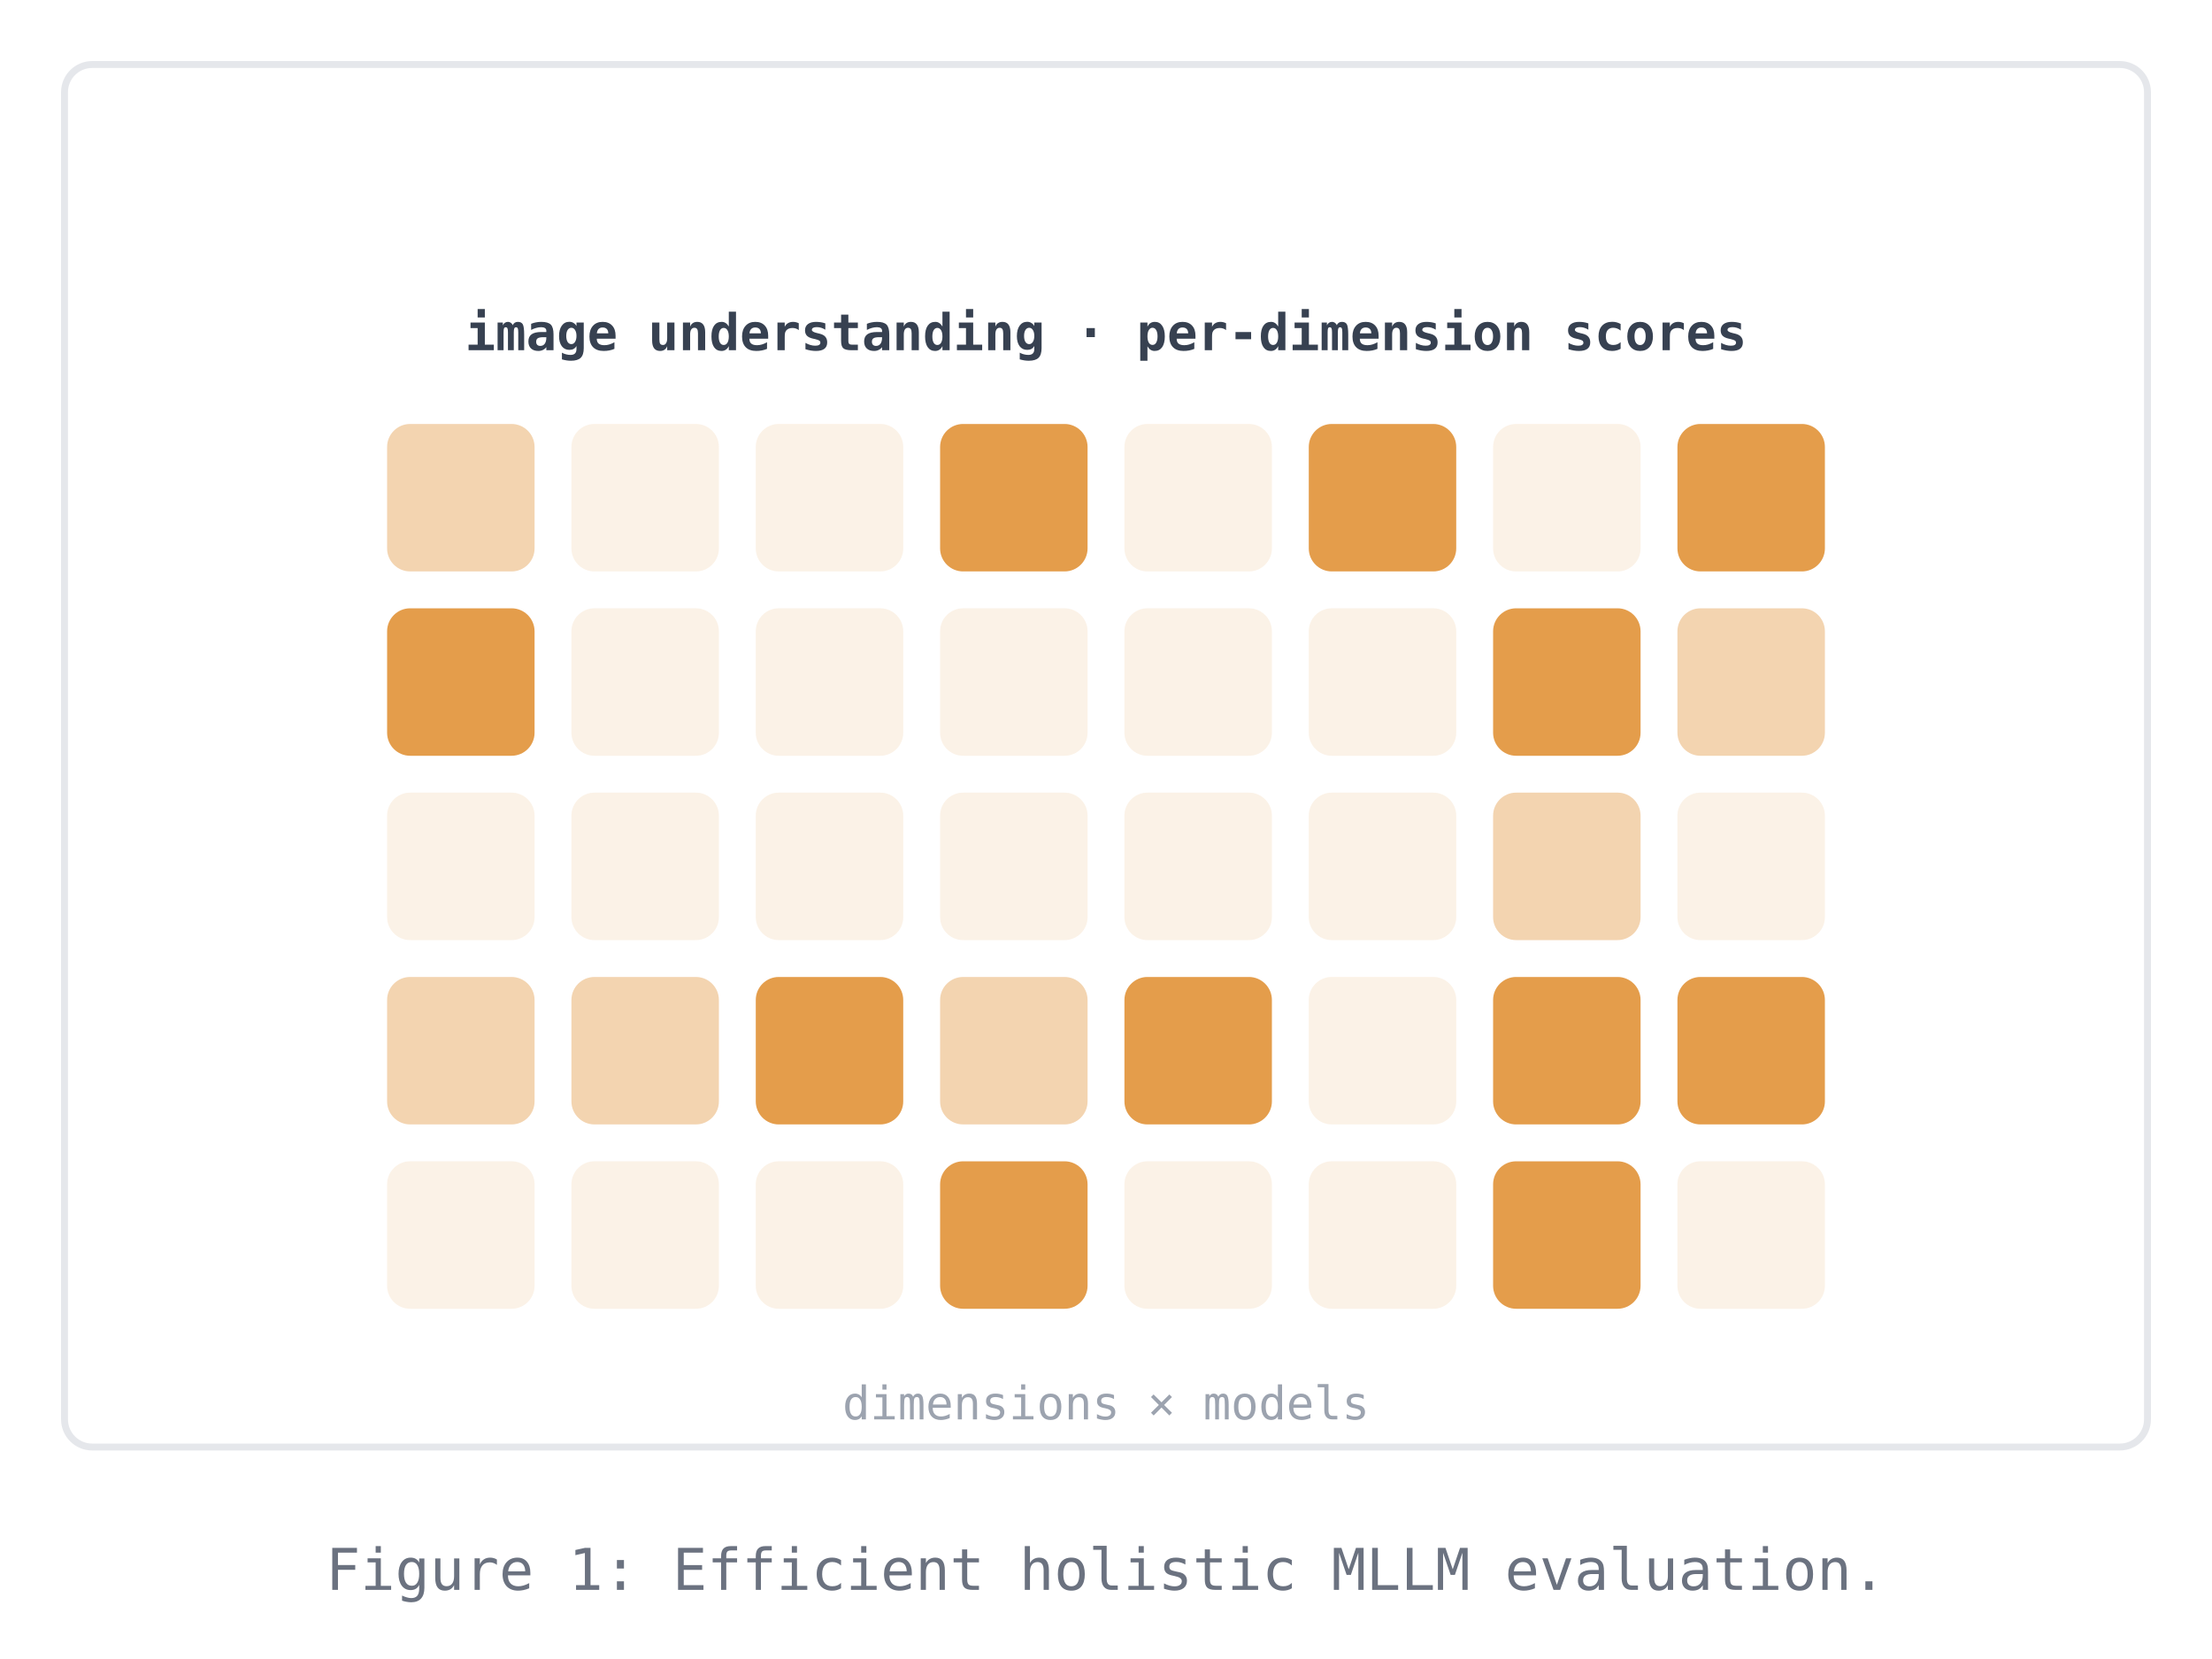
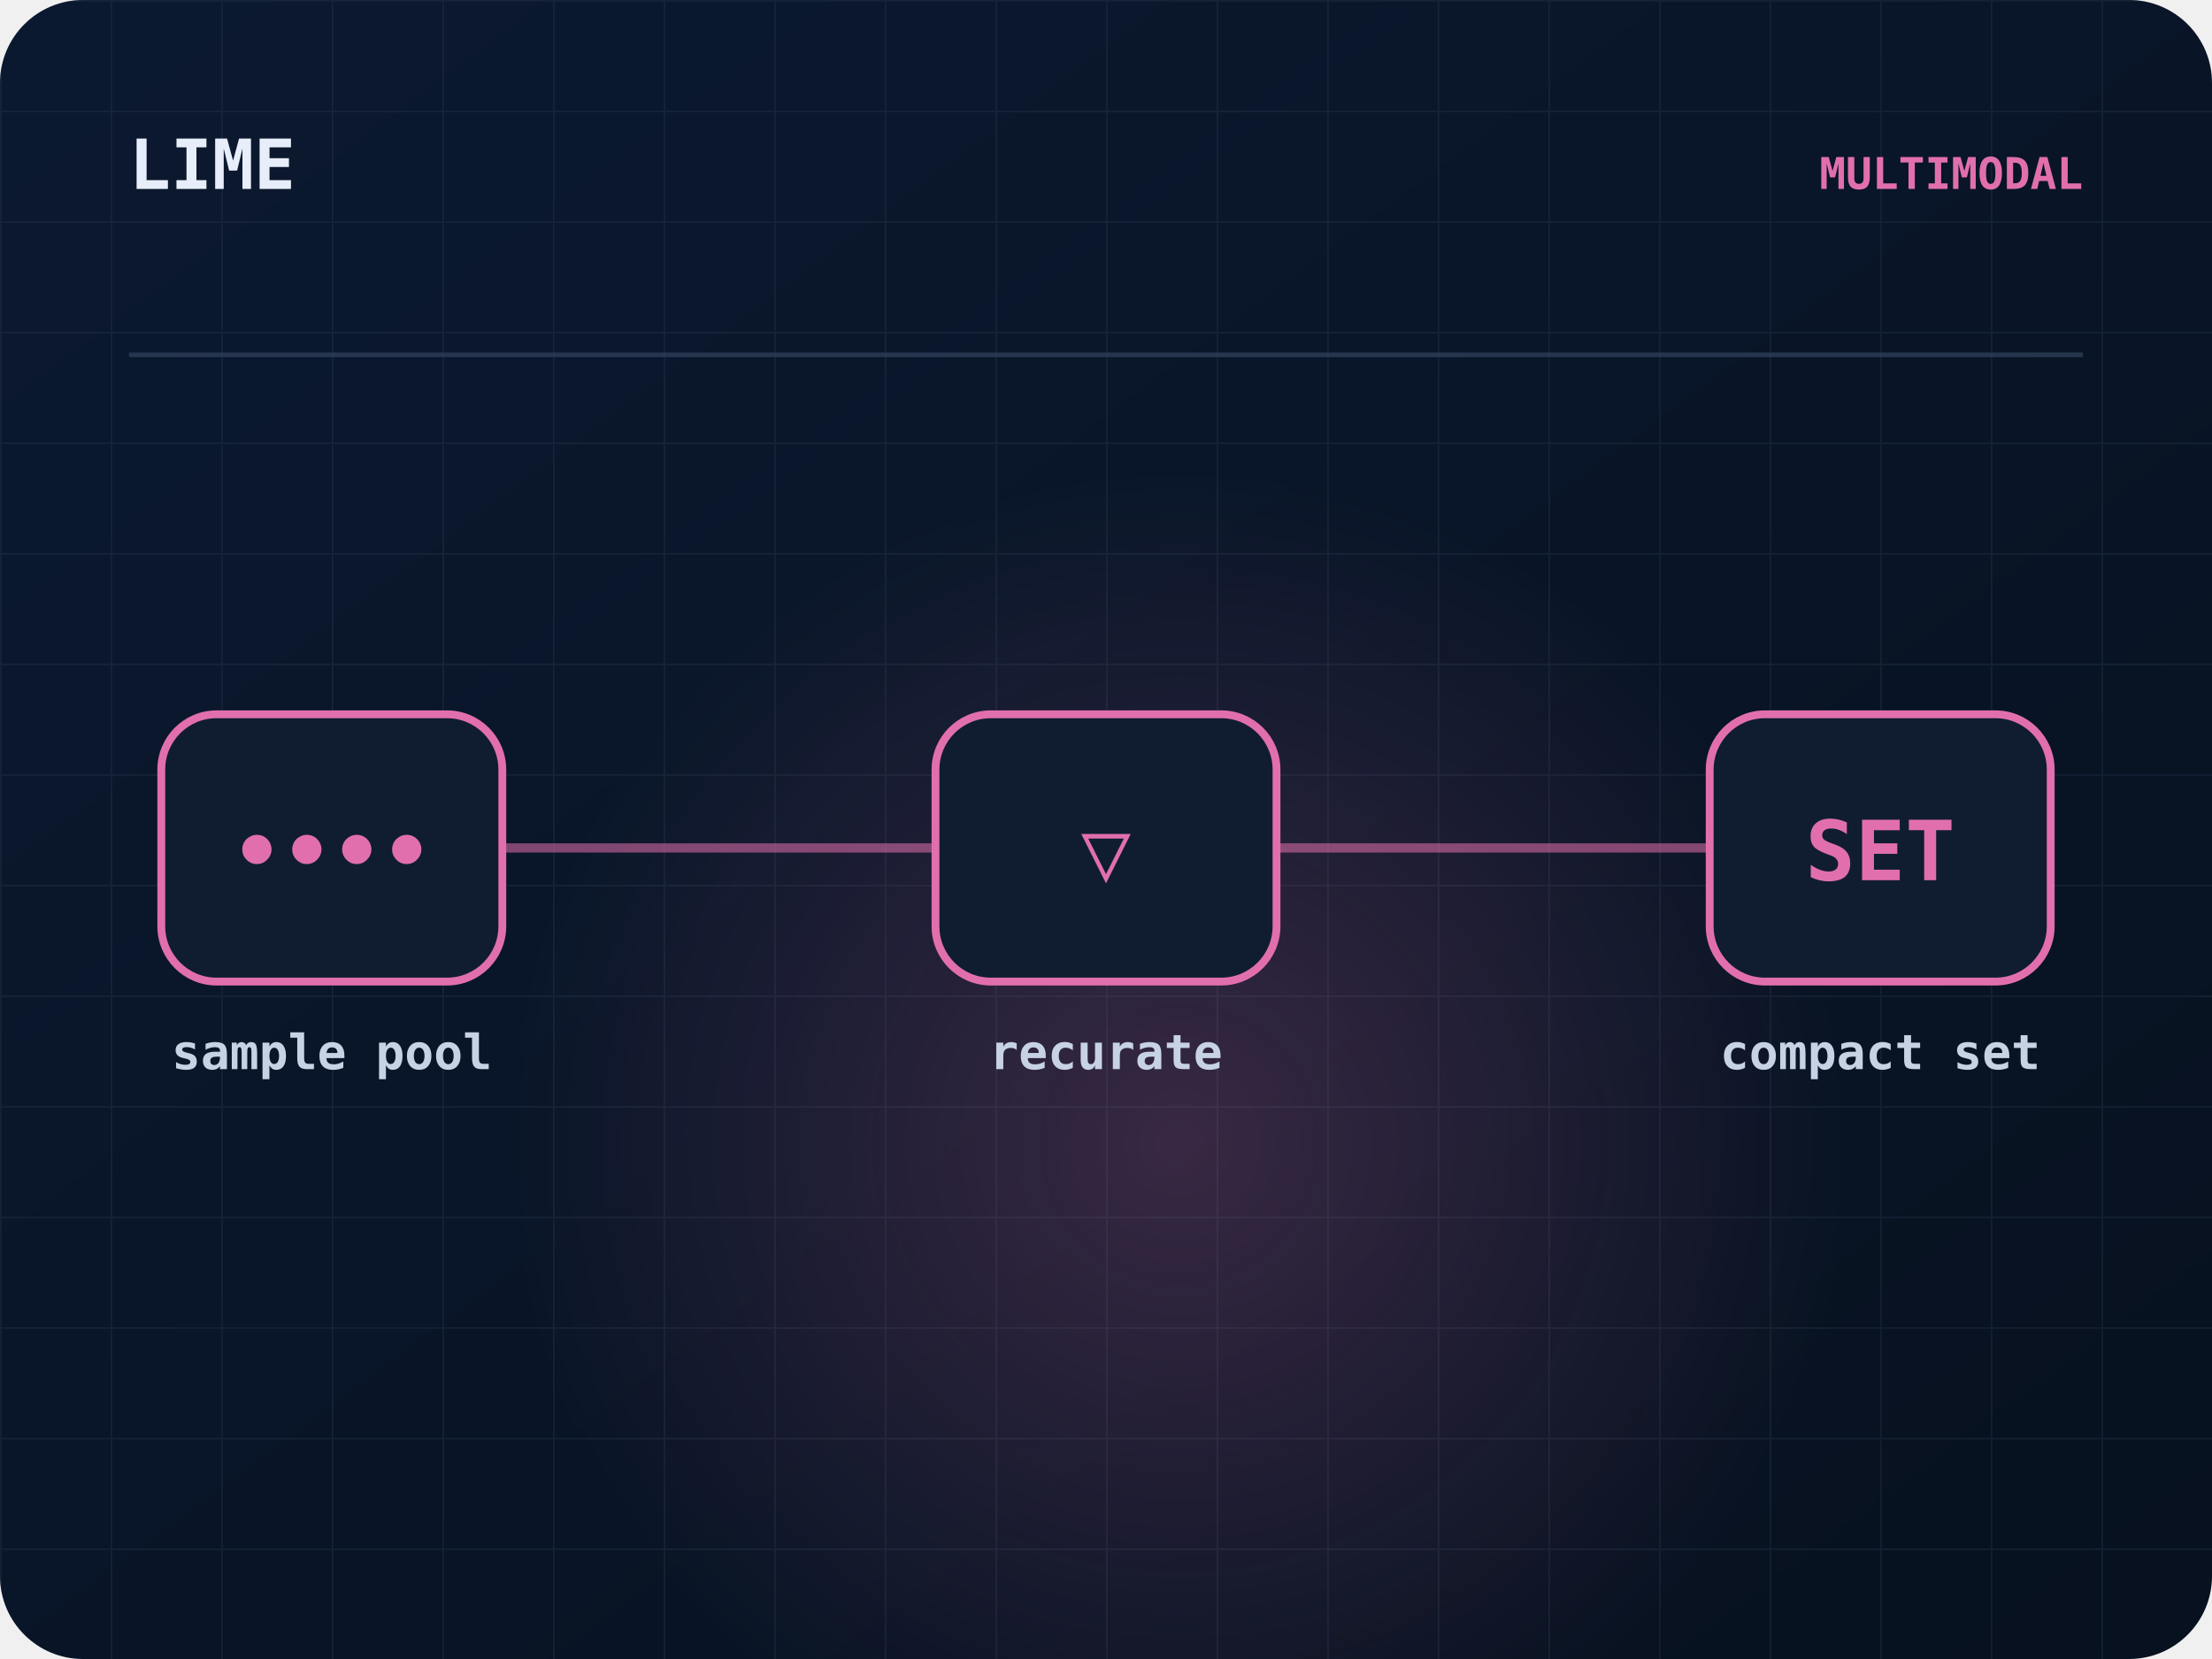
- <svg xmlns="http://www.w3.org/2000/svg" viewBox="0 0 480 360">
-   <rect width="480" height="360" fill="#ffffff" />
-   <rect x="14" y="14" width="452" height="300" fill="none" stroke="#e5e7eb" stroke-width="1.5" rx="6" />
-   <rect x="84" y="92" width="32" height="32" fill="#d97706" opacity="0.32" rx="5" />
-   <rect x="124" y="92" width="32" height="32" fill="#d97706" opacity="0.10" rx="5" />
-   <rect x="164" y="92" width="32" height="32" fill="#d97706" opacity="0.10" rx="5" />
-   <rect x="204" y="92" width="32" height="32" fill="#d97706" opacity="0.72" rx="5" />
-   <rect x="244" y="92" width="32" height="32" fill="#d97706" opacity="0.10" rx="5" />
-   <rect x="284" y="92" width="32" height="32" fill="#d97706" opacity="0.72" rx="5" />
-   <rect x="324" y="92" width="32" height="32" fill="#d97706" opacity="0.10" rx="5" />
-   <rect x="364" y="92" width="32" height="32" fill="#d97706" opacity="0.72" rx="5" />
-   <rect x="84" y="132" width="32" height="32" fill="#d97706" opacity="0.72" rx="5" />
-   <rect x="124" y="132" width="32" height="32" fill="#d97706" opacity="0.10" rx="5" />
-   <rect x="164" y="132" width="32" height="32" fill="#d97706" opacity="0.10" rx="5" />
-   <rect x="204" y="132" width="32" height="32" fill="#d97706" opacity="0.10" rx="5" />
-   <rect x="244" y="132" width="32" height="32" fill="#d97706" opacity="0.10" rx="5" />
-   <rect x="284" y="132" width="32" height="32" fill="#d97706" opacity="0.10" rx="5" />
-   <rect x="324" y="132" width="32" height="32" fill="#d97706" opacity="0.72" rx="5" />
-   <rect x="364" y="132" width="32" height="32" fill="#d97706" opacity="0.32" rx="5" />
-   <rect x="84" y="172" width="32" height="32" fill="#d97706" opacity="0.10" rx="5" />
-   <rect x="124" y="172" width="32" height="32" fill="#d97706" opacity="0.10" rx="5" />
-   <rect x="164" y="172" width="32" height="32" fill="#d97706" opacity="0.10" rx="5" />
-   <rect x="204" y="172" width="32" height="32" fill="#d97706" opacity="0.10" rx="5" />
-   <rect x="244" y="172" width="32" height="32" fill="#d97706" opacity="0.10" rx="5" />
-   <rect x="284" y="172" width="32" height="32" fill="#d97706" opacity="0.10" rx="5" />
-   <rect x="324" y="172" width="32" height="32" fill="#d97706" opacity="0.32" rx="5" />
-   <rect x="364" y="172" width="32" height="32" fill="#d97706" opacity="0.10" rx="5" />
-   <rect x="84" y="212" width="32" height="32" fill="#d97706" opacity="0.32" rx="5" />
-   <rect x="124" y="212" width="32" height="32" fill="#d97706" opacity="0.32" rx="5" />
-   <rect x="164" y="212" width="32" height="32" fill="#d97706" opacity="0.72" rx="5" />
-   <rect x="204" y="212" width="32" height="32" fill="#d97706" opacity="0.32" rx="5" />
-   <rect x="244" y="212" width="32" height="32" fill="#d97706" opacity="0.72" rx="5" />
-   <rect x="284" y="212" width="32" height="32" fill="#d97706" opacity="0.10" rx="5" />
-   <rect x="324" y="212" width="32" height="32" fill="#d97706" opacity="0.72" rx="5" />
-   <rect x="364" y="212" width="32" height="32" fill="#d97706" opacity="0.72" rx="5" />
-   <rect x="84" y="252" width="32" height="32" fill="#d97706" opacity="0.10" rx="5" />
-   <rect x="124" y="252" width="32" height="32" fill="#d97706" opacity="0.10" rx="5" />
-   <rect x="164" y="252" width="32" height="32" fill="#d97706" opacity="0.10" rx="5" />
-   <rect x="204" y="252" width="32" height="32" fill="#d97706" opacity="0.72" rx="5" />
-   <rect x="244" y="252" width="32" height="32" fill="#d97706" opacity="0.10" rx="5" />
-   <rect x="284" y="252" width="32" height="32" fill="#d97706" opacity="0.10" rx="5" />
-   <rect x="324" y="252" width="32" height="32" fill="#d97706" opacity="0.72" rx="5" />
-   <rect x="364" y="252" width="32" height="32" fill="#d97706" opacity="0.10" rx="5" />
-   <text x="240" y="76" text-anchor="middle" font-family="Menlo, Consolas, monospace" font-size="11" fill="#374151" font-weight="bold">image understanding · per-dimension scores</text>
-   <text x="240" y="308" text-anchor="middle" font-family="Menlo, Consolas, monospace" font-size="10" fill="#9ca3af">dimensions ×  models</text>
-   <text x="240" y="345" text-anchor="middle" font-family="Menlo, Consolas, monospace" font-size="12.5" fill="#6b7280">Figure 1: Efficient holistic MLLM evaluation.</text>
+ <svg xmlns="http://www.w3.org/2000/svg" viewBox="0 0 480 360" role="img" aria-labelledby="title desc">
+   <defs>
+     <linearGradient id="bg" x1="0" y1="0" x2="1" y2="1">
+       <stop stop-color="#0b1930" />
+       <stop offset="1" stop-color="#07111f" />
+     </linearGradient>
+     <radialGradient id="halo">
+       <stop stop-color="#e16fae" stop-opacity=".22" />
+       <stop offset="1" stop-color="#e16fae" stop-opacity="0" />
+     </radialGradient>
+     <pattern id="grid" width="24" height="24" patternUnits="userSpaceOnUse">
+       <path d="M 24 0 L 0 0 0 24" fill="none" stroke="#2b3b53" stroke-width=".7" opacity=".32" />
+     </pattern>
+     <marker id="arrow" markerWidth="8" markerHeight="8" refX="6" refY="3" orient="auto">
+       <path d="M0,0 L0,6 L7,3 z" fill="#e16fae" />
+     </marker>
+   </defs>
+   <rect width="480" height="360" rx="18" fill="url(#bg)" />
+   <rect width="480" height="360" rx="18" fill="url(#grid)" />
+   <circle cx="256" cy="248" r="145" fill="url(#halo)" />
+   <path d="M 28 77 H 452" stroke="#31435d" stroke-width="1" opacity=".7" />
+   <text x="28" y="41" text-anchor="start" font-family="IBM Plex Mono, Menlo, monospace" font-size="15" font-weight="700" fill="#e8eef9">LIME</text>
+   <text x="452" y="41" text-anchor="end" font-family="IBM Plex Mono, Menlo, monospace" font-size="9.5" font-weight="700" fill="#e16fae">MULTIMODAL</text>
+   <path d="M 72.0 184 L 240.0 184" fill="none" stroke="#e16fae" stroke-width="2" opacity=".55" marker-end="url(#arrow)" />
+   <path d="M 240.0 184 L 408.0 184" fill="none" stroke="#e16fae" stroke-width="2" opacity=".55" marker-end="url(#arrow)" />
+   <rect x="35" y="155" width="74" height="58" rx="12" fill="#101d30" stroke="#e16fae" stroke-width="1.7" />
+   <text x="72.0" y="191" text-anchor="middle" font-family="IBM Plex Mono, Menlo, monospace" font-size="18" font-weight="700" fill="#e16fae">••••</text>
+   <text x="72.0" y="232" text-anchor="middle" font-family="IBM Plex Mono, Menlo, monospace" font-size="10.5" font-weight="600" fill="#c7d3e5">sample pool</text>
+   <rect x="203" y="155" width="74" height="58" rx="12" fill="#101d30" stroke="#e16fae" stroke-width="1.7" />
+   <text x="240.0" y="191" text-anchor="middle" font-family="IBM Plex Mono, Menlo, monospace" font-size="18" font-weight="700" fill="#e16fae">▽</text>
+   <text x="240.0" y="232" text-anchor="middle" font-family="IBM Plex Mono, Menlo, monospace" font-size="10.5" font-weight="600" fill="#c7d3e5">recurate</text>
+   <rect x="371" y="155" width="74" height="58" rx="12" fill="#101d30" stroke="#e16fae" stroke-width="1.7" />
+   <text x="408.0" y="191" text-anchor="middle" font-family="IBM Plex Mono, Menlo, monospace" font-size="18" font-weight="700" fill="#e16fae">SET</text>
+   <text x="408.0" y="232" text-anchor="middle" font-family="IBM Plex Mono, Menlo, monospace" font-size="10.5" font-weight="600" fill="#c7d3e5">compact set</text>
</svg>
